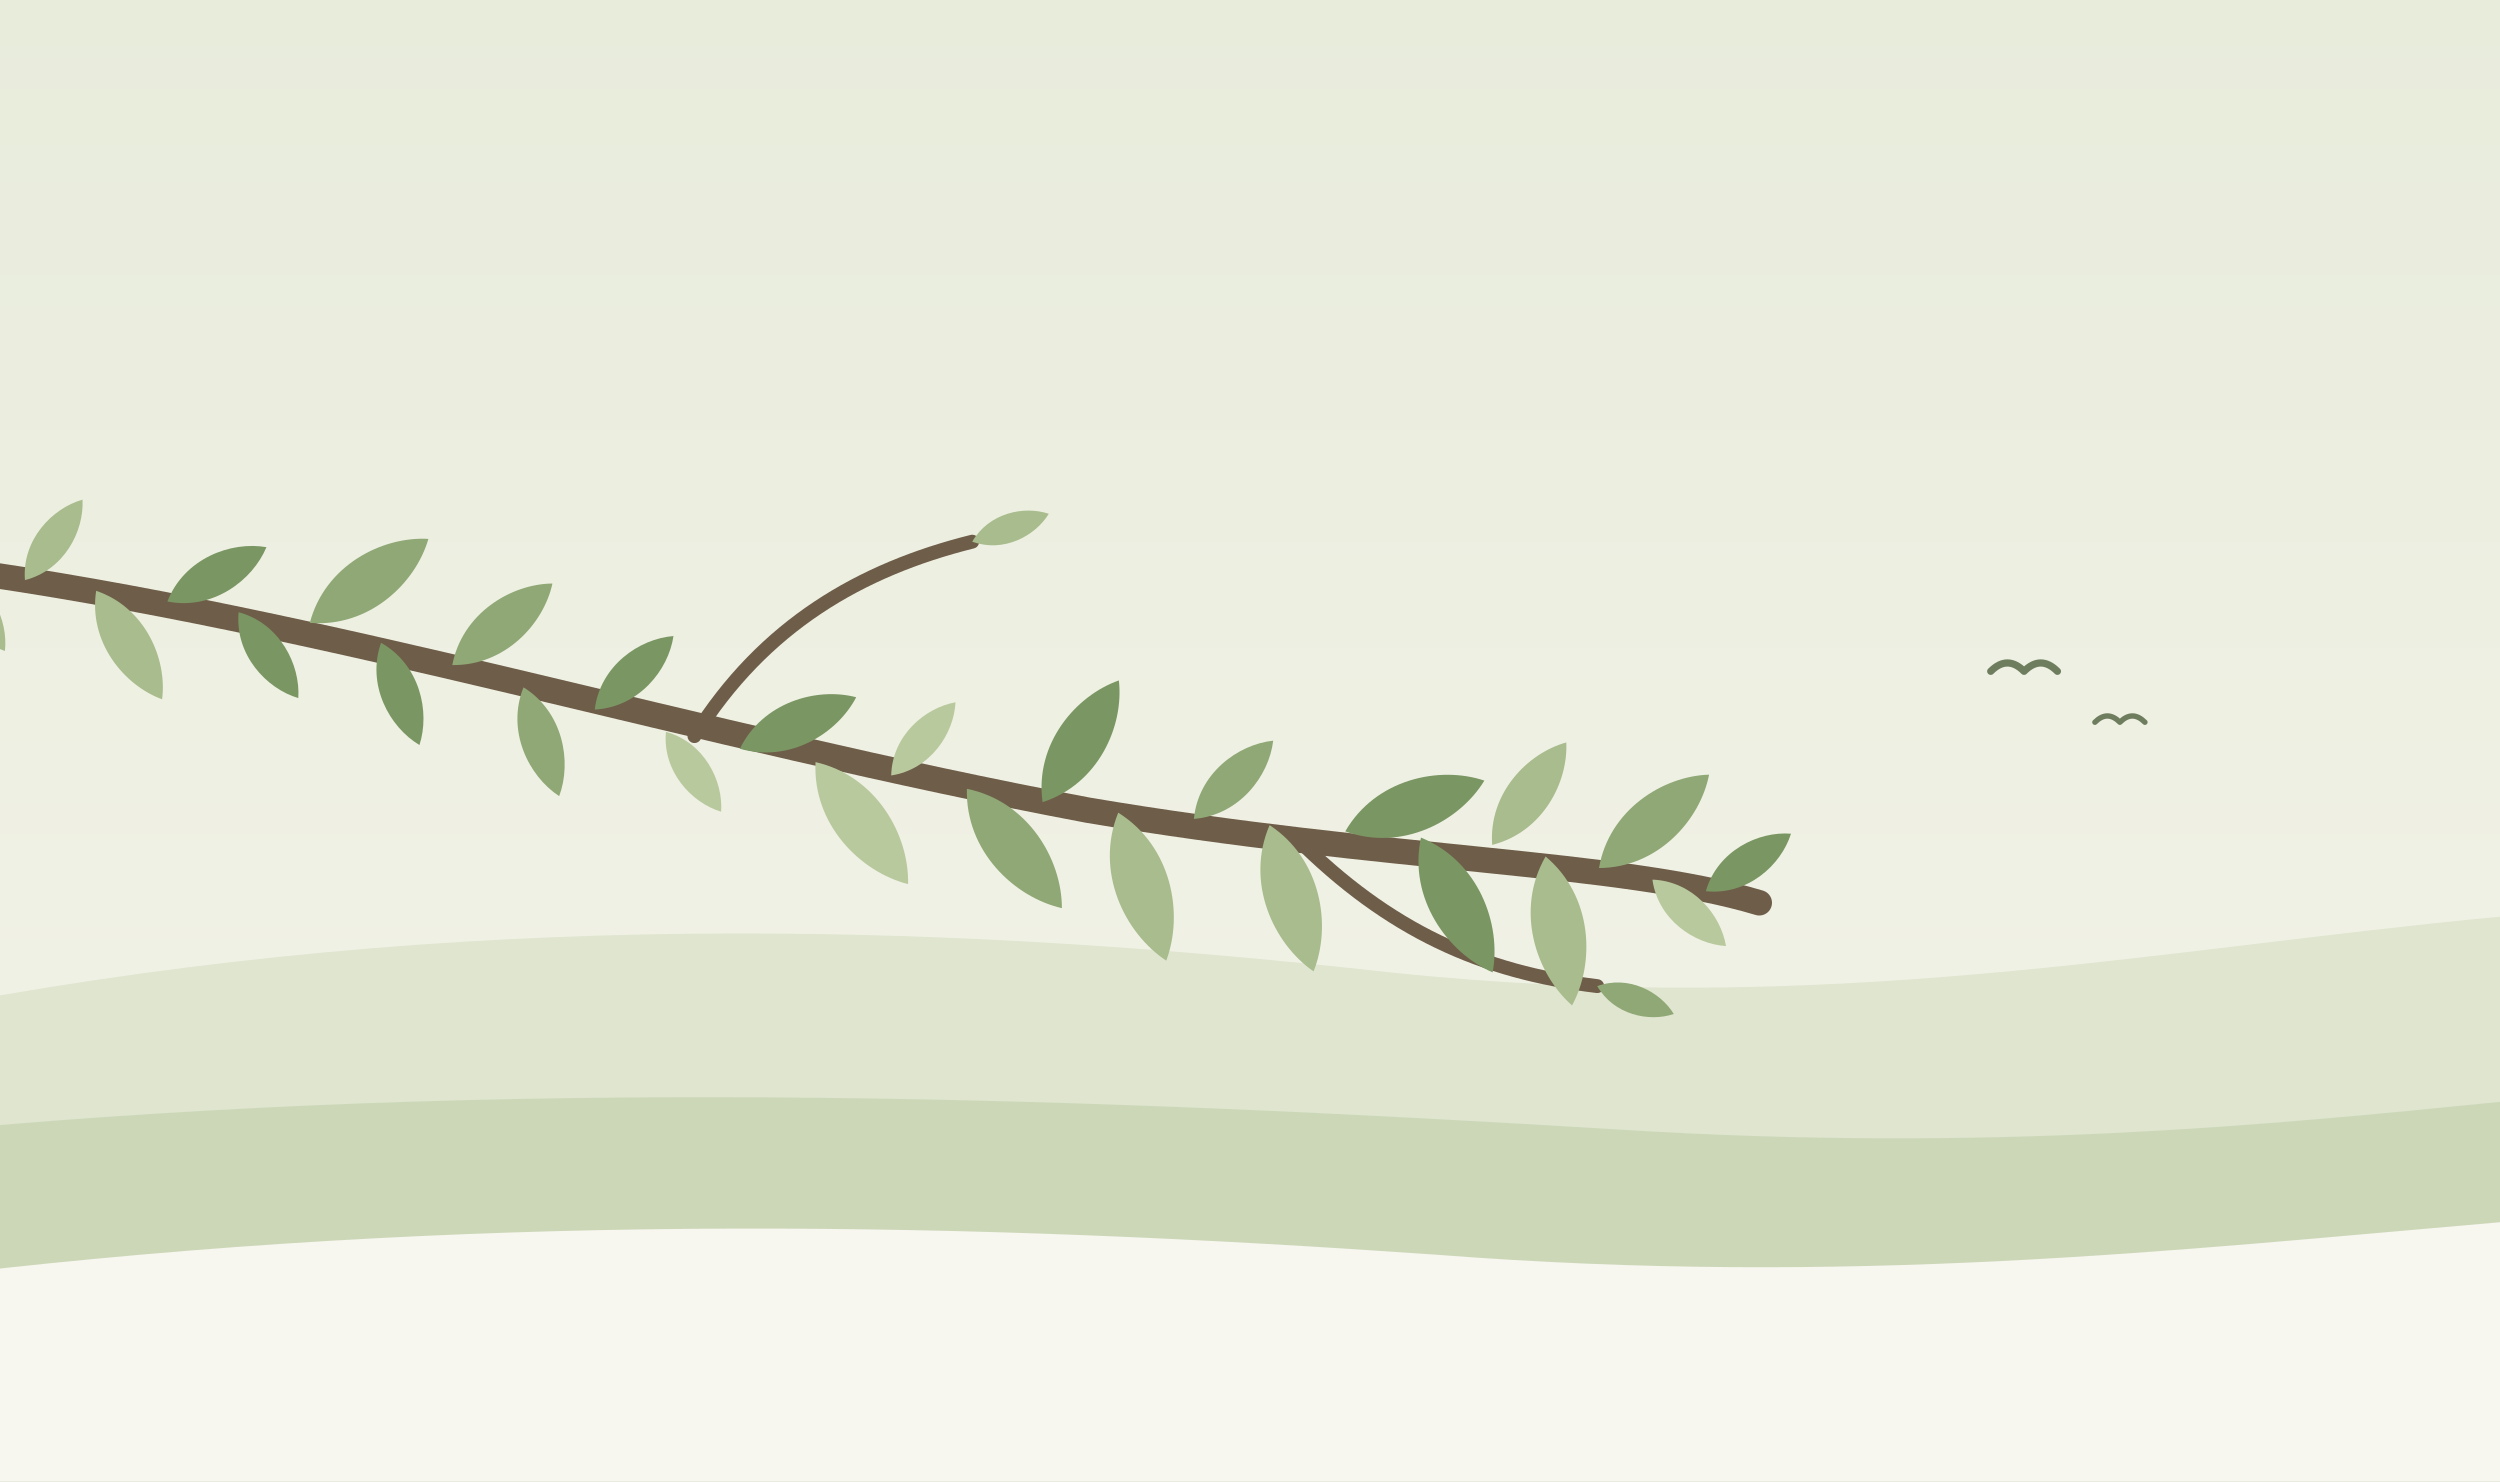
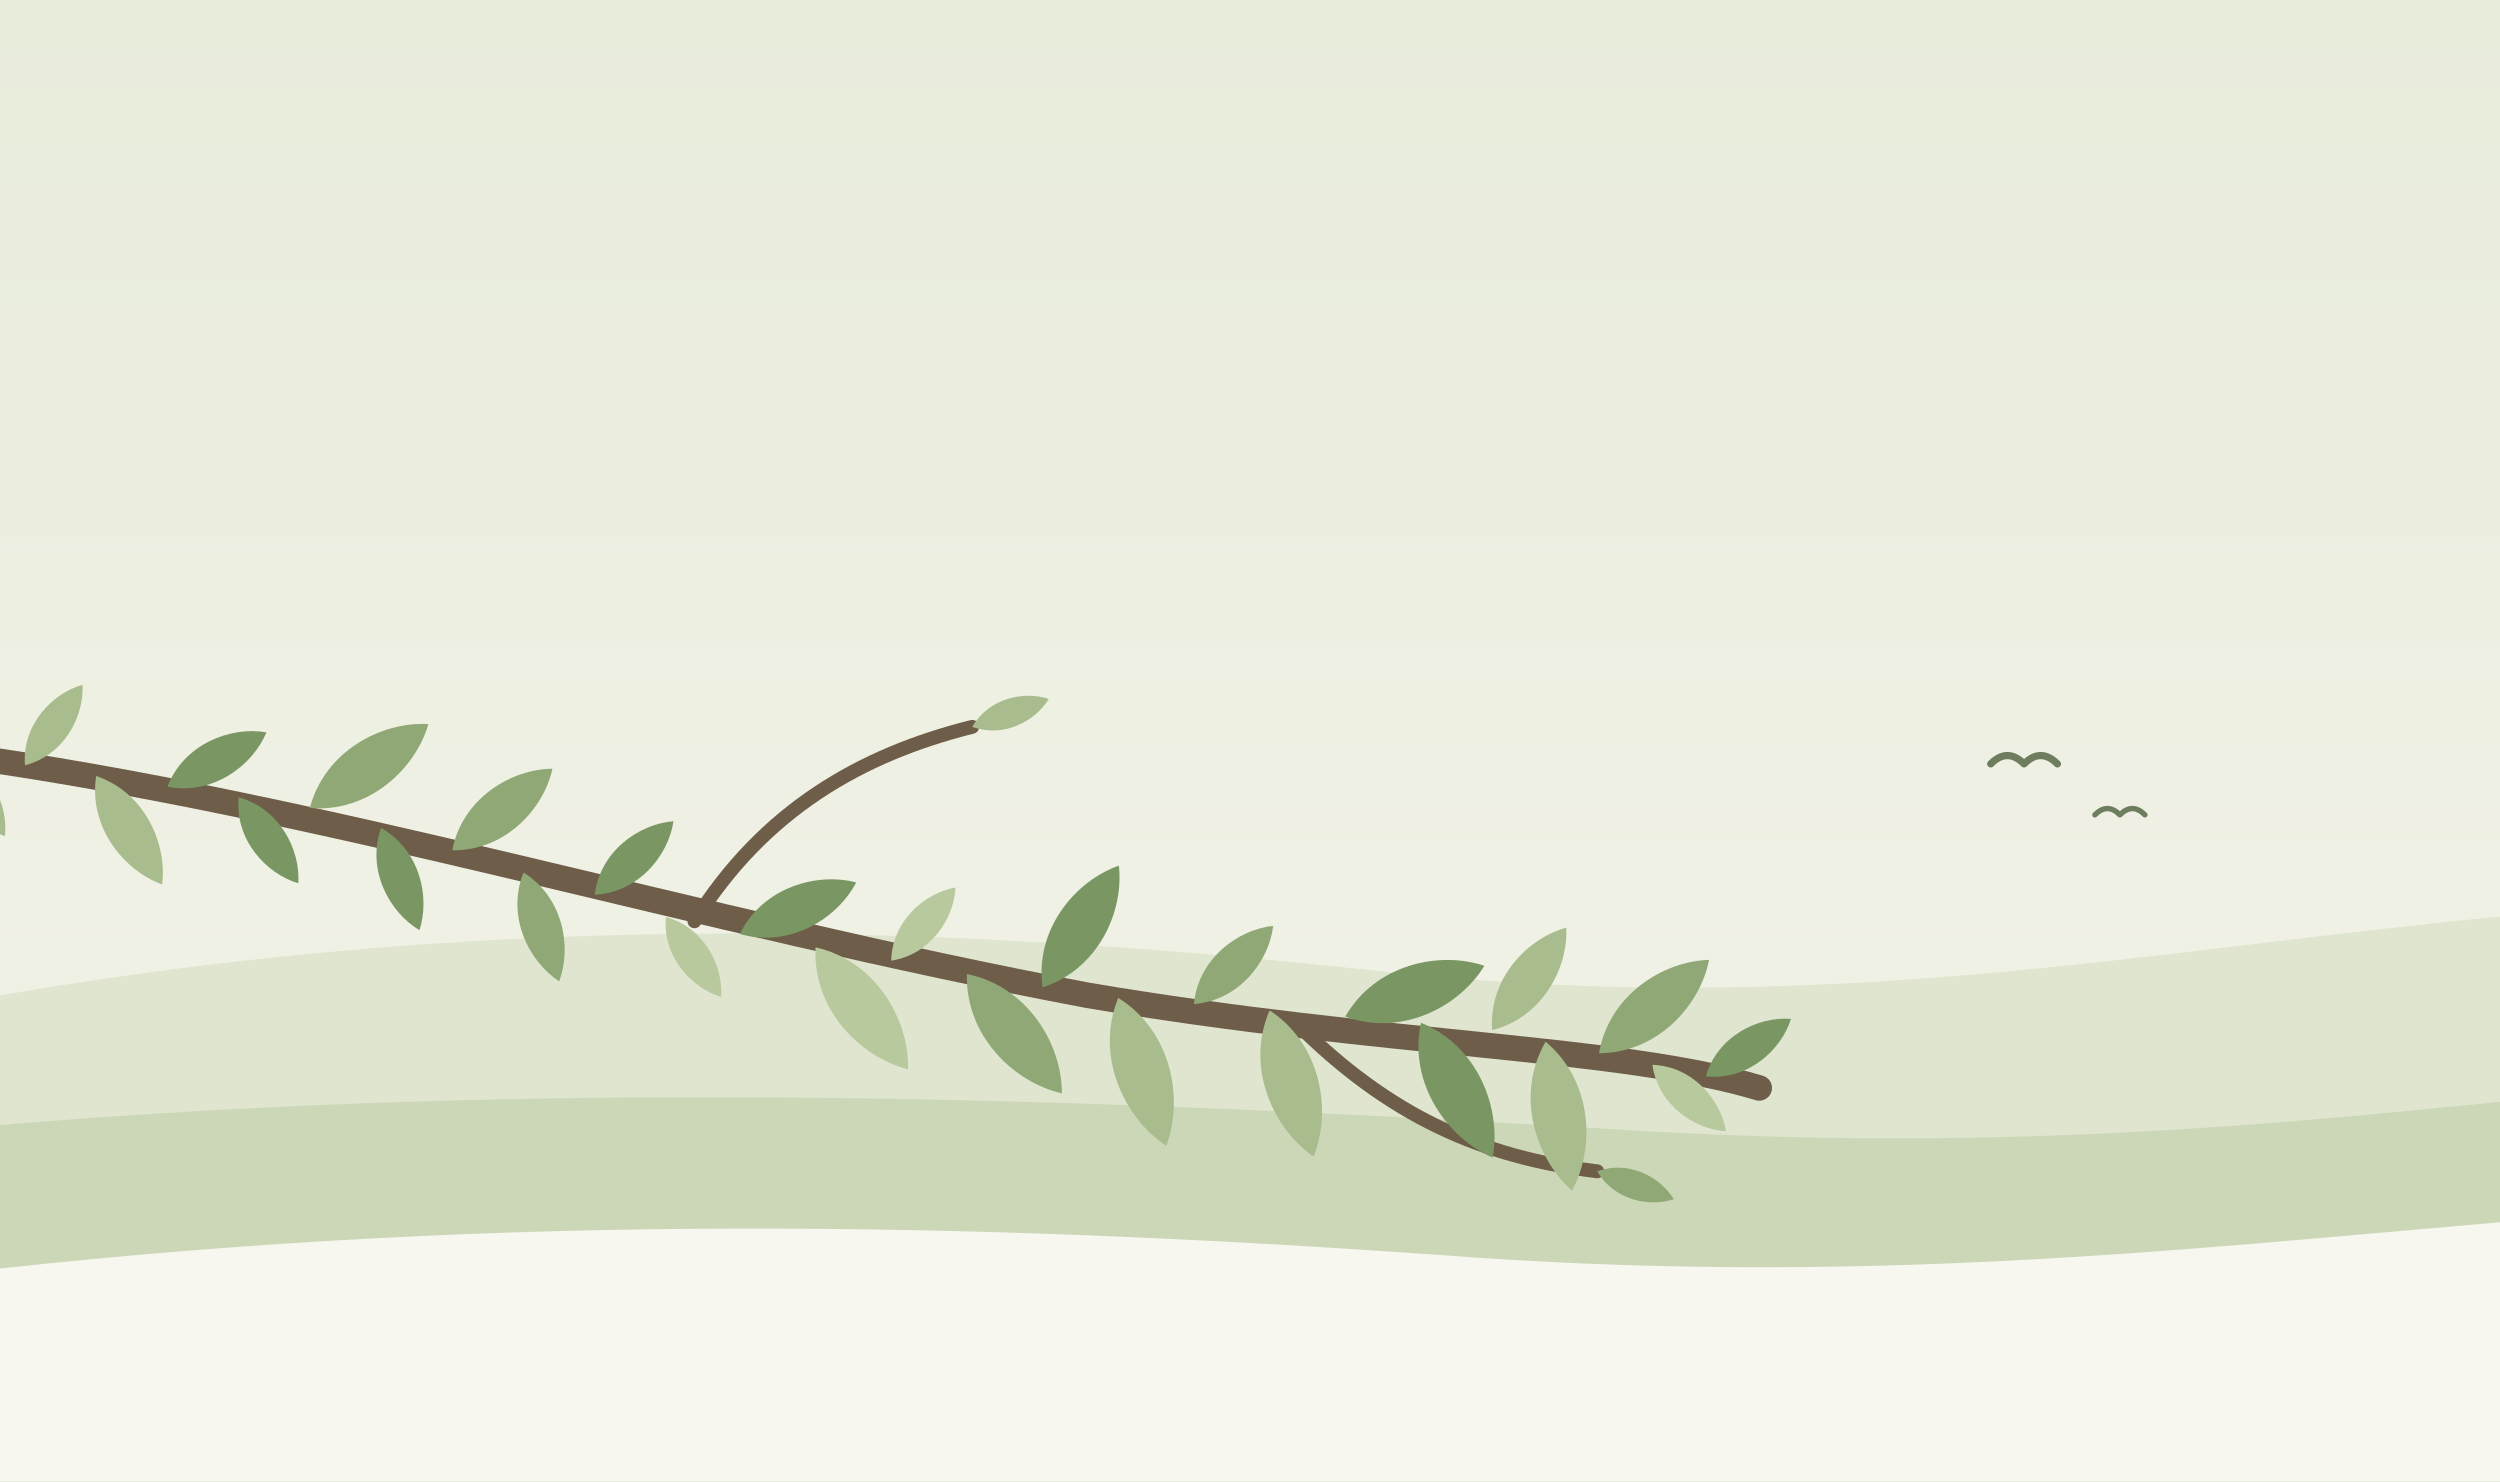
<svg xmlns="http://www.w3.org/2000/svg" viewBox="0 0 1080 640" width="1080" height="640">
  <defs>
    <linearGradient id="sky" x1="0" y1="0" x2="0" y2="1">
      <stop offset="0" stop-color="#E8ECDB" />
      <stop offset="1" stop-color="#F4F4EA" />
    </linearGradient>
  </defs>
  <rect width="1080" height="640" fill="url(#sky)" />
  <path d="M0 430 C 220 392 420 400 600 420 C 790 440 930 410 1080 396 L1080 640 L0 640 Z" fill="#DFE5CF" />
  <path d="M0 486 C 240 466 470 474 700 488 C 860 498 980 486 1080 476 L1080 640 L0 640 Z" fill="#CCD7B8" />
-   <g transform="translate(0 150)">
+   <g transform="translate(0 230)">
    <path d="M-20 96 C 140 118 300 168 470 200 C 600 222 700 222 760 240" fill="none" stroke="#6E5D48" stroke-width="11" stroke-linecap="round" />
    <path d="M300 168 C 330 120 372 96 420 84 M560 212 C 600 252 640 270 690 276" fill="none" stroke="#6E5D48" stroke-width="6" stroke-linecap="round" />
    <path d="M0 0 C 13.001 -10.921 31.202 -8.32 41.602 0 C 31.202 8.32 13.001 10.921 0 0 Z" fill="#A8BC8D" transform="translate(-20 96) rotate(57.87663)" />
    <path d="M0 0 C 13.361 -11.223 32.067 -8.551 42.756 0 C 32.067 8.551 13.361 11.223 0 0 Z" fill="#A8BC8D" transform="translate(10.76923 100.6154) rotate(-54.41758)" />
    <path d="M0 0 C 17.14 -14.398 41.136 -10.97 54.848 0 C 41.136 10.97 17.14 14.398 0 0 Z" fill="#A8BC8D" transform="translate(41.53846 105.2308) rotate(58.70048)" />
    <path d="M0 0 C 15.253 -12.812 36.607 -9.762 48.81 0 C 36.607 9.762 15.253 12.812 0 0 Z" fill="#7A9663" transform="translate(72.30769 109.8462) rotate(-28.74091)" />
    <path d="M0 0 C 14.125 -11.865 33.9 -9.04 45.2 0 C 33.9 9.04 14.125 11.865 0 0 Z" fill="#7A9663" transform="translate(103.0769 114.4615) rotate(55.21173)" />
    <path d="M0 0 C 19.614 -16.475 47.073 -12.553 62.764 0 C 47.073 12.553 19.614 16.475 0 0 Z" fill="#8FA876" transform="translate(133.8462 119.0769) rotate(-35.30573)" />
    <path d="M0 0 C 14.741 -12.382 35.377 -9.434 47.17 0 C 35.377 9.434 14.741 12.382 0 0 Z" fill="#7A9663" transform="translate(164.6154 127.6923) rotate(69.41058)" />
    <path d="M0 0 C 17.436 -14.646 41.846 -11.159 55.795 0 C 41.846 11.159 17.436 14.646 0 0 Z" fill="#8FA876" transform="translate(195.3846 137.3077) rotate(-39.14972)" />
    <path d="M0 0 C 15.463 -12.989 37.11 -9.896 49.481 0 C 37.11 9.896 15.463 12.989 0 0 Z" fill="#8FA876" transform="translate(226.1538 146.9231) rotate(71.84866)" />
    <path d="M0 0 C 14.545 -12.218 34.908 -9.309 46.544 0 C 34.908 9.309 14.545 12.218 0 0 Z" fill="#7A9663" transform="translate(256.9231 156.5385) rotate(-43.03972)" />
    <path d="M0 0 C 13.108 -11.011 31.46 -8.389 41.946 0 C 31.46 8.389 13.108 11.011 0 0 Z" fill="#B9C99E" transform="translate(287.6923 166.1538) rotate(55.36714)" />
    <path d="M0 0 C 17.177 -14.429 41.225 -10.993 54.966 0 C 41.225 10.993 17.177 14.429 0 0 Z" fill="#7A9663" transform="translate(319.6154 173.4615) rotate(-23.87603)" />
    <path d="M0 0 C 20.672 -17.365 49.613 -13.23 66.151 0 C 49.613 13.23 20.672 17.365 0 0 Z" fill="#B9C99E" transform="translate(352.3077 179.2308) rotate(52.82061)" />
    <path d="M0 0 C 13.15 -11.046 31.56 -8.416 42.079 0 C 31.56 8.416 13.15 11.046 0 0 Z" fill="#B9C99E" transform="translate(385 185) rotate(-48.69711)" />
    <path d="M0 0 C 20.594 -17.299 49.426 -13.18 65.901 0 C 49.426 13.18 20.594 17.299 0 0 Z" fill="#8FA876" transform="translate(417.6923 190.7692) rotate(51.47657)" />
    <path d="M0 0 C 19.396 -16.293 46.551 -12.414 62.068 0 C 46.551 12.414 19.396 16.293 0 0 Z" fill="#7A9663" transform="translate(450.3846 196.5385) rotate(-57.91928)" />
    <path d="M0 0 C 20.998 -17.639 50.396 -13.439 67.195 0 C 50.396 13.439 20.998 17.639 0 0 Z" fill="#A8BC8D" transform="translate(483.0769 201.0769) rotate(72.02102)" />
    <path d="M0 0 C 15.04 -12.634 36.097 -9.626 48.129 0 C 36.097 9.626 15.04 12.634 0 0 Z" fill="#8FA876" transform="translate(515.7692 203.7692) rotate(-44.62075)" />
    <path d="M0 0 C 20.615 -17.317 49.477 -13.194 65.969 0 C 49.477 13.194 20.615 17.317 0 0 Z" fill="#A8BC8D" transform="translate(548.4615 206.4615) rotate(73.26317)" />
    <path d="M0 0 C 19.994 -16.795 47.985 -12.796 63.98 0 C 47.985 12.796 19.994 16.795 0 0 Z" fill="#7A9663" transform="translate(581.1538 209.1538) rotate(-20.05156)" />
    <path d="M0 0 C 20.609 -17.312 49.463 -13.19 65.95 0 C 49.463 13.19 20.609 17.312 0 0 Z" fill="#7A9663" transform="translate(613.8462 211.8462) rotate(61.99007)" />
    <path d="M0 0 C 17.075 -14.343 40.98 -10.928 54.64 0 C 40.98 10.928 17.075 14.343 0 0 Z" fill="#A8BC8D" transform="translate(644.6154 215) rotate(-54.12253)" />
    <path d="M0 0 C 20.421 -17.153 49.01 -13.069 65.346 0 C 49.01 13.069 20.421 17.153 0 0 Z" fill="#A8BC8D" transform="translate(667.6923 220) rotate(79.92247)" />
    <path d="M0 0 C 19.49 -16.372 46.776 -12.474 62.368 0 C 46.776 12.474 19.49 16.372 0 0 Z" fill="#8FA876" transform="translate(690.7692 225) rotate(-40.31112)" />
    <path d="M0 0 C 13.383 -11.242 32.12 -8.565 42.826 0 C 32.12 8.565 13.383 11.242 0 0 Z" fill="#B9C99E" transform="translate(713.8462 230) rotate(42.07967)" />
    <path d="M0 0 C 13.871 -11.652 33.291 -8.878 44.388 0 C 33.291 8.878 13.871 11.652 0 0 Z" fill="#7A9663" transform="translate(736.9231 235) rotate(-34.03118)" />
    <path d="M0 0 C 11 -9.24 26.4 -7.04 35.2 0 C 26.4 7.04 11 9.24 0 0 Z" fill="#A8BC8D" transform="translate(420 84) rotate(-20)" />
    <path d="M0 0 C 11 -9.24 26.4 -7.04 35.2 0 C 26.4 7.04 11 9.24 0 0 Z" fill="#8FA876" transform="translate(690 276) rotate(20)" />
  </g>
-   <path d="M860 290 q7.2 -7.2 14.4 0 q7.2 -7.2 14.4 0" fill="none" stroke="#6E7D5E" stroke-width="3.12" stroke-linecap="round" stroke-linejoin="round" />
-   <path d="M905 312 q5.4 -5.4 10.8 0 q5.4 -5.4 10.8 0" fill="none" stroke="#6E7D5E" stroke-width="2.34" stroke-linecap="round" stroke-linejoin="round" />
+   <path d="M860 330 q7.2 -7.2 14.4 0 q7.2 -7.2 14.4 0" fill="none" stroke="#6E7D5E" stroke-width="3.12" stroke-linecap="round" stroke-linejoin="round" />
+   <path d="M905 352 q5.4 -5.4 10.8 0 q5.4 -5.4 10.8 0" fill="none" stroke="#6E7D5E" stroke-width="2.34" stroke-linecap="round" stroke-linejoin="round" />
  <path d="M0 548 C 220 524 420 528 620 542 C 800 556 940 540 1080 528 L1080 640 L0 640 Z" fill="#F7F6EF" />
</svg>
